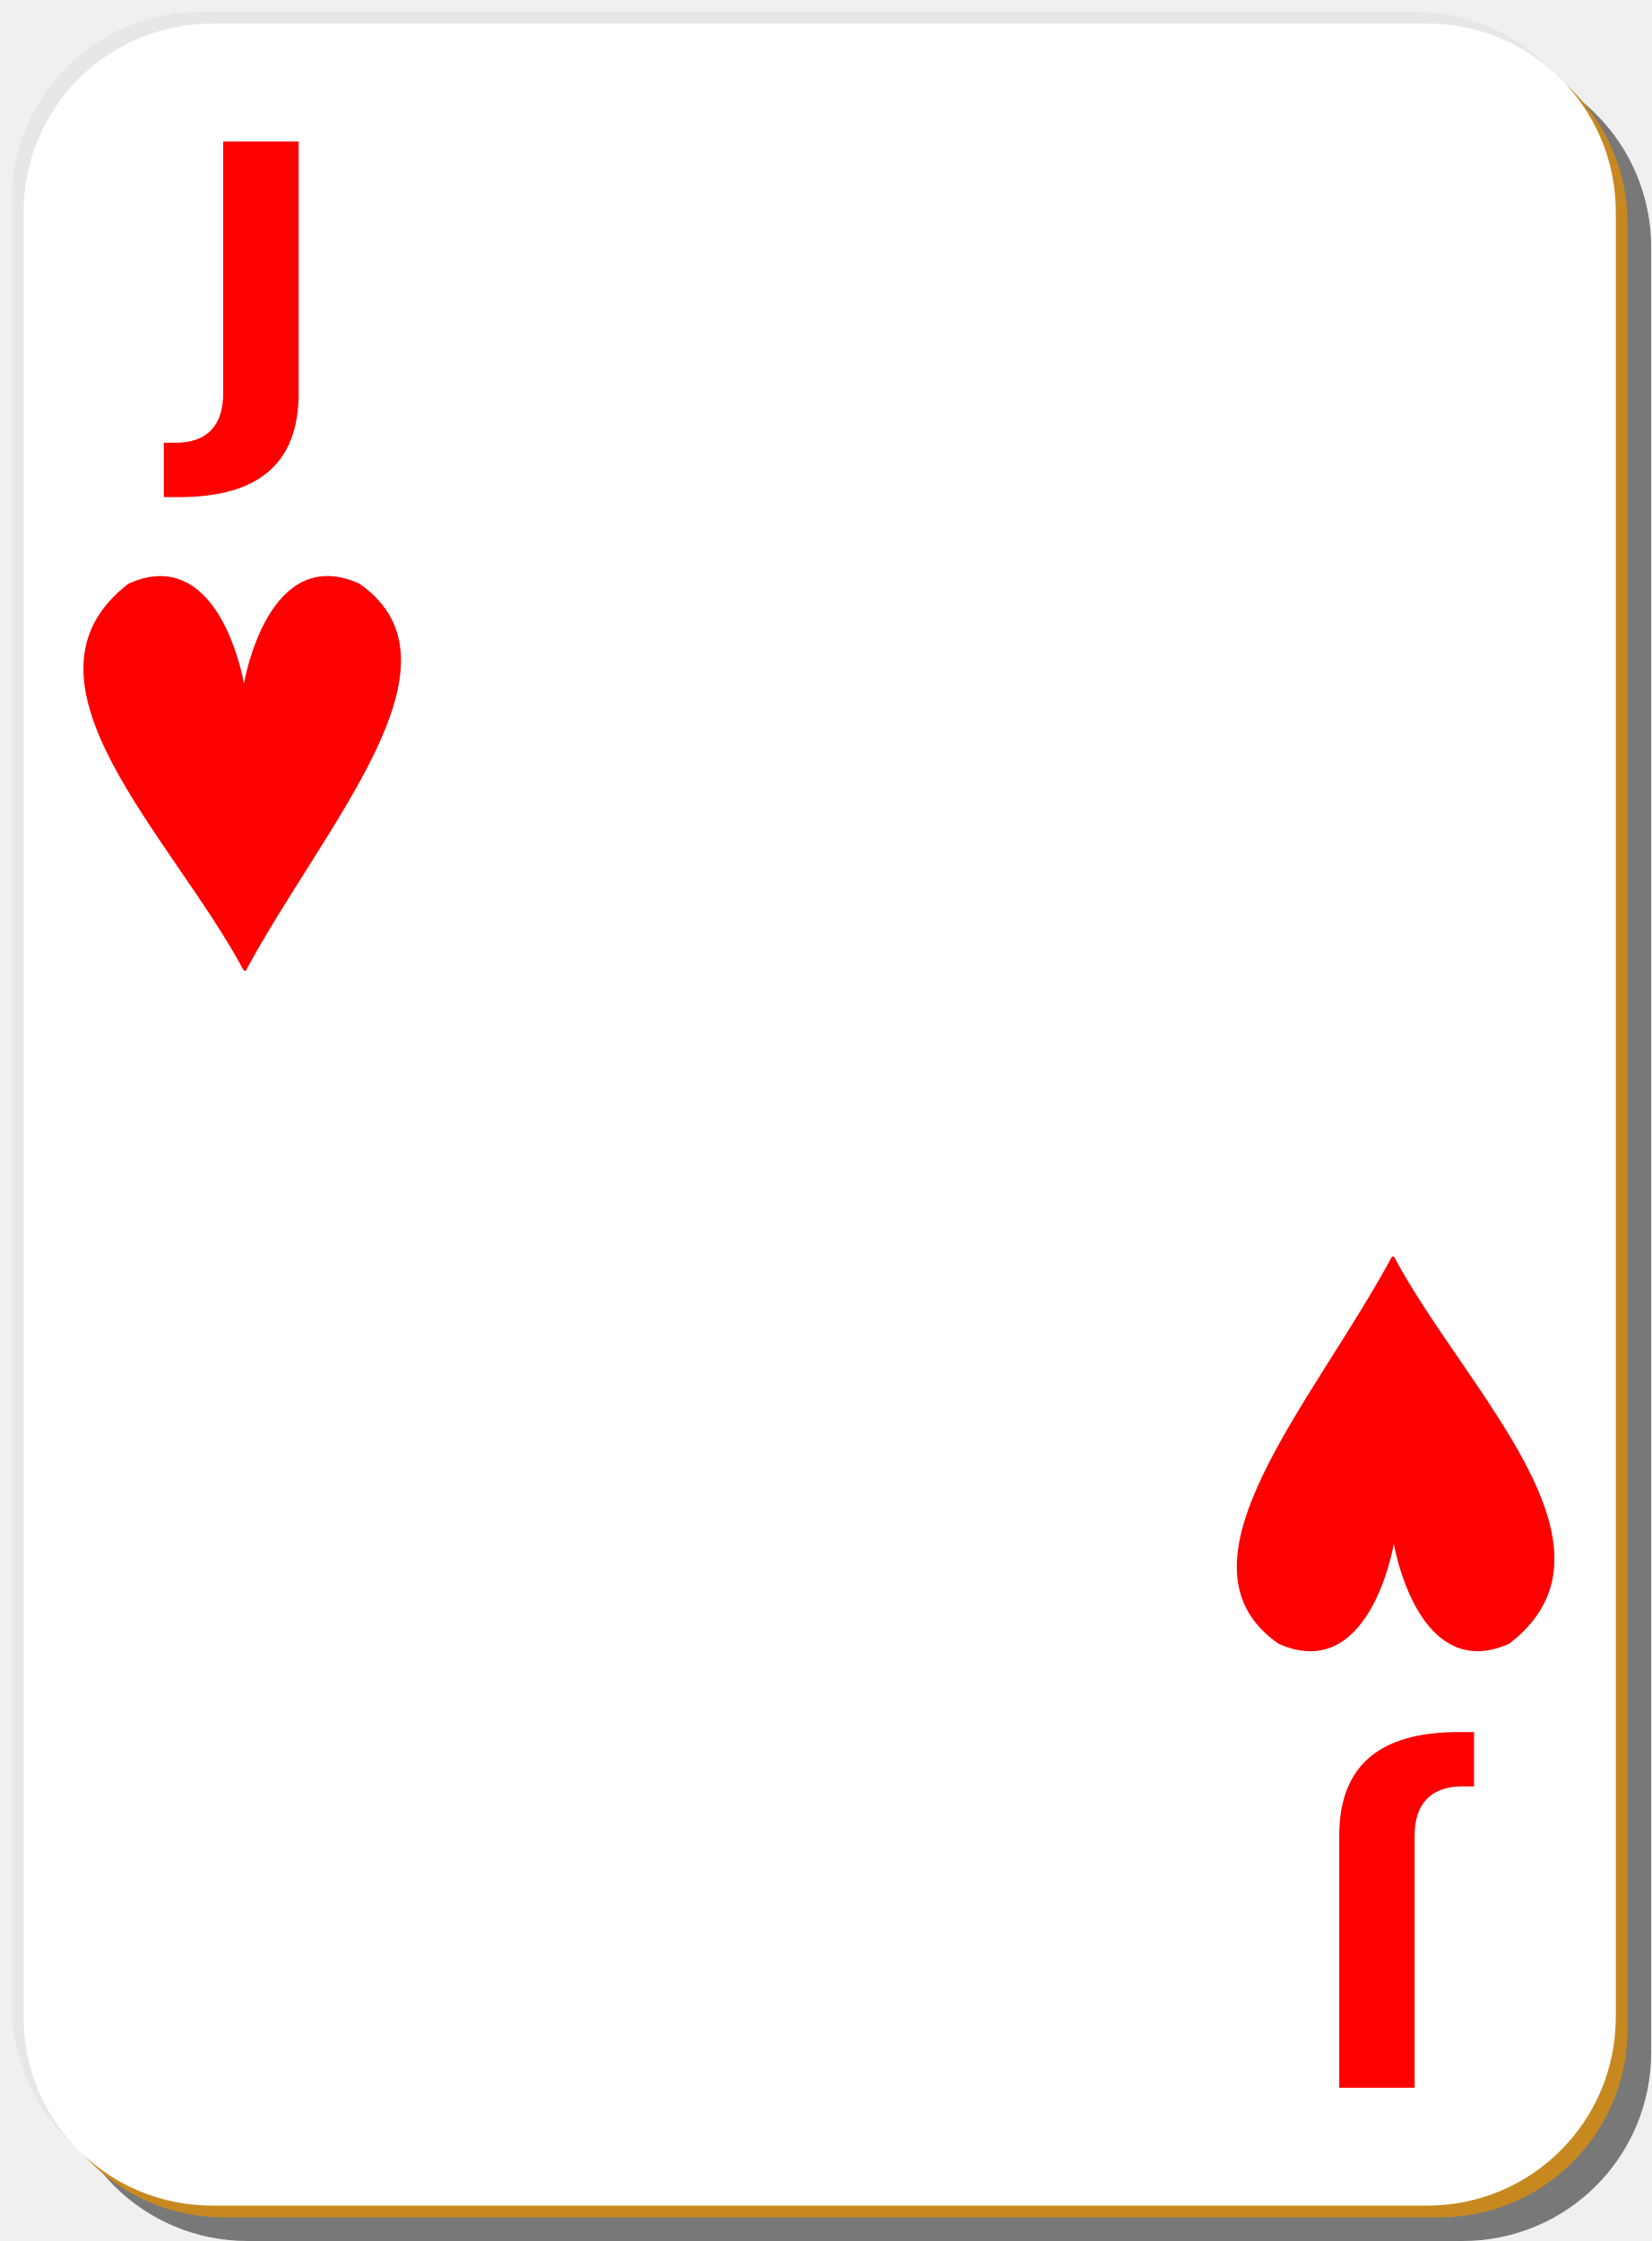
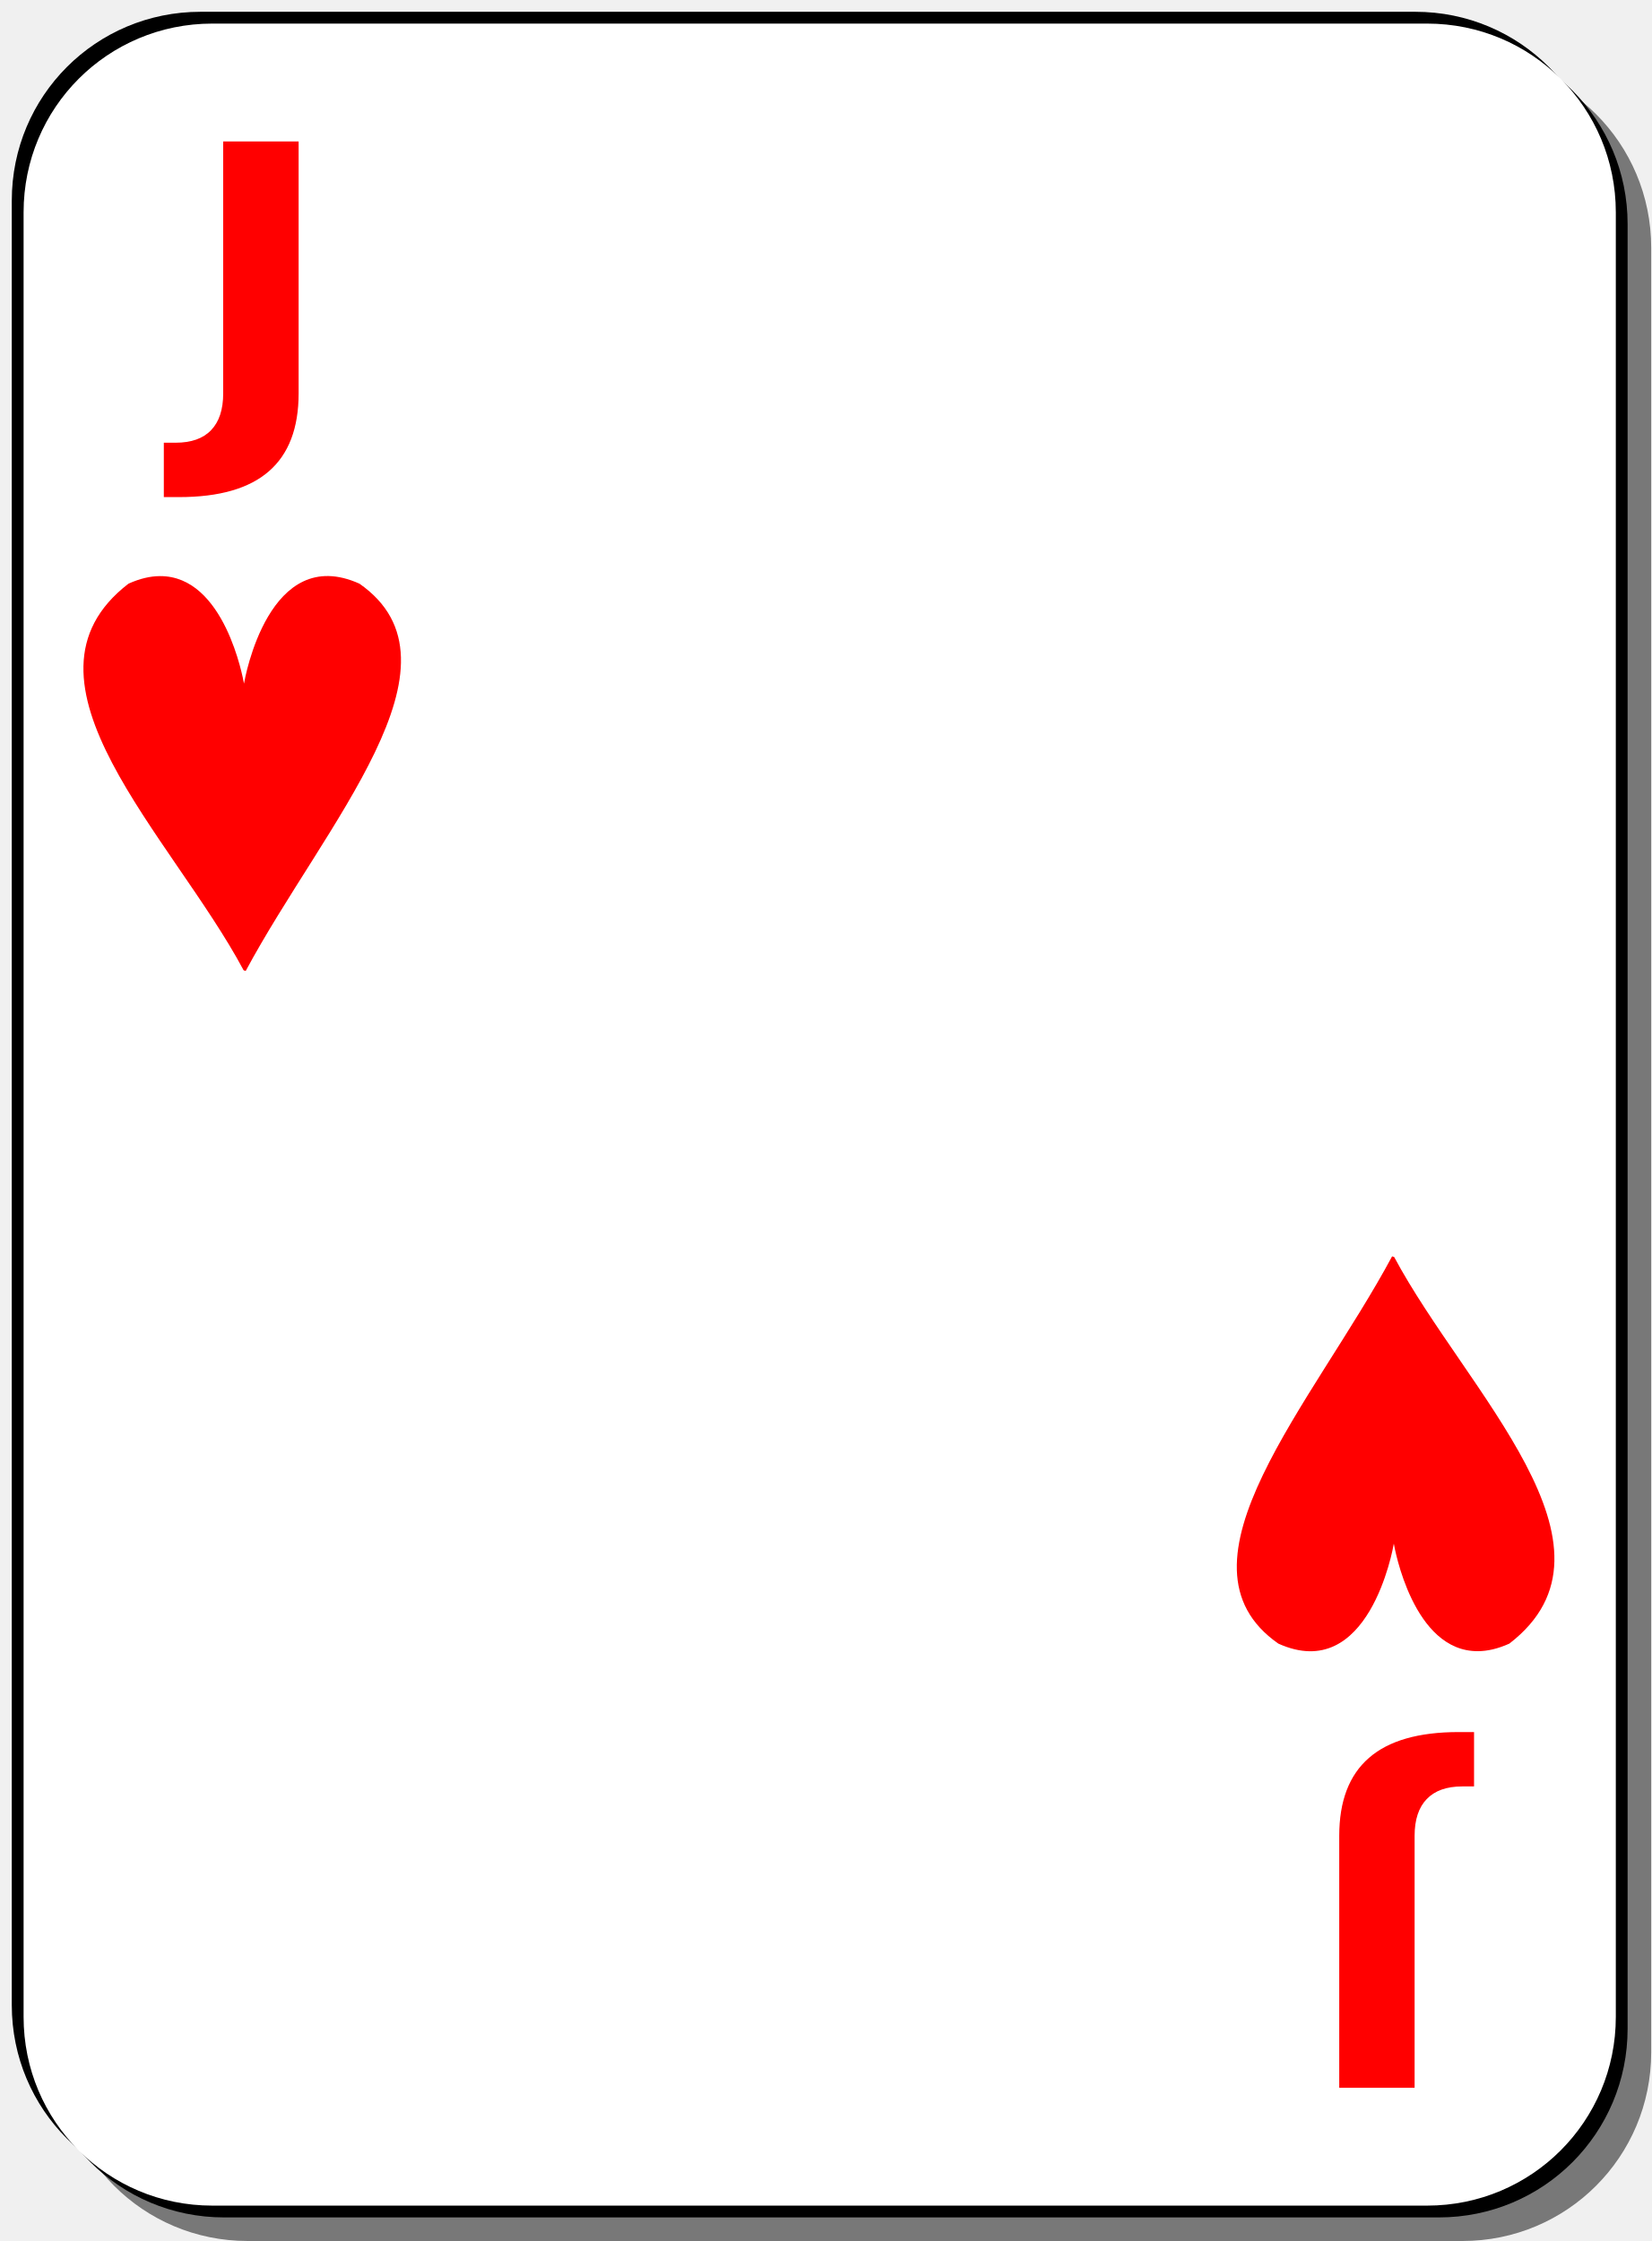
<svg xmlns="http://www.w3.org/2000/svg" id="svg2" viewBox="0 0 140 190" version="1.0" y="0" x="0">
  <defs id="defs3">
    <linearGradient id="linearGradient5407">
      <stop id="stop5409" style="stop-color:#f0eb00" offset="0" />
      <stop id="stop5411" style="stop-color:#ffff00" offset="1" />
    </linearGradient>
    <linearGradient id="linearGradient3196">
      <stop id="stop3198" style="stop-color:#008200" offset="0" />
      <stop id="stop3200" style="stop-color:#00d000" offset="1" />
    </linearGradient>
  </defs>
  <g id="layer1">
-     <g id="g5630">
-       <path id="rect2070" style="fill-opacity:.498;fill:#000000" d="m21 5h103c8.86 0 16 7.136 16 16v153c0 8.86-7.14 16-16 16h-103c-8.864 0-16-7.14-16-16v-153c0-8.864 7.136-16 16-16z" />
-       <path id="rect1300" style="fill:#e7e7e7" d="m17 1h103c8.86 0 16 7.136 16 16v153c0 8.86-7.14 16-16 16h-103c-8.864 0-16-7.14-16-16v-153c0-8.864 7.136-16 16-16z" />
-       <path id="path5624" style="fill:#c7891f" d="m19 3h103c8.86 0 16 7.136 16 16v153c0 8.86-7.14 16-16 16h-103c-8.864 0-16-7.14-16-16v-153c0-8.864 7.136-16 16-16z" />
-       <path id="rect1306" style="fill:#ffffff" d="m18 2h103c8.86 0 16 7.136 16 16v153c0 8.86-7.14 16-16 16h-103c-8.864 0-16-7.14-16-16v-153c0-8.864 7.136-16 16-16z" />
-     </g>
+     <path id="rect2070" style="fill:#000000;fill-opacity:0.498" d="m 21,5 h 103 c 8.86,0 16,7.136 16,16 v 153 c 0,8.86 -7.14,16 -16,16 H 21 C 12.136,190 5,182.86 5,174 V 21 C 5,12.136 12.136,5 21,5 Z" />
+     <path id="rect1300" style="fill:#000000" d="m 17,1 h 103 c 8.86,0 16,7.136 16,16 v 153 c 0,8.86 -7.14,16 -16,16 H 17 C 8.136,186 1,178.86 1,170 V 17 C 1,8.136 8.136,1 17,1 Z" />
+     <path id="path5624" style="fill:#000000" d="m 19,3 h 103 c 8.86,0 16,7.136 16,16 v 153 c 0,8.86 -7.14,16 -16,16 H 19 C 10.136,188 3,180.86 3,172 V 19 C 3,10.136 10.136,3 19,3 Z" />
+     <path id="rect1306" style="fill:#ffffff" d="m 18,2 h 103 c 8.86,0 16,7.136 16,16 v 153 c 0,8.86 -7.14,16 -16,16 H 18 C 9.136,187 2,179.86 2,171 V 18 C 2,9.136 9.136,2 18,2 Z" />
  </g>
  <path id="text1386" style="fill:#ff0000" d="m18.924 11.994h6.396v21.358c0 2.947-0.842 5.15-2.525 6.608-1.673 1.457-4.209 2.186-7.609 2.186h-1.296v-4.611h0.997c1.329 0 2.331-0.354 3.007-1.061 0.686-0.708 1.03-1.748 1.03-3.122v-21.358" />
  <g id="g1390" style="fill:#ff0000" transform="matrix(.28639 0 0 .38877 -29.608 -9.4724)">
    <path id="path1392" d="m147.21 156.42c-2.54 0.01-5.33 0.48-8.41 1.53-33.62 19.53 11.7 51.04 30.84 78.09l0.56 0.14c21.03-29.57 61.07-62.11 30.47-78.23-24.23-8.25-30.71 19.2-30.93 20.19-0.2-0.87-5.15-21.81-22.53-21.72z" style="fill-rule:evenodd" transform="matrix(1.1054 0 0 1.0796 -12.014 -18.867)" />
  </g>
  <path id="text15764" style="fill:#ff0000" d="m119.94 177.01h-6.39v-21.36c0-2.95 0.84-5.15 2.52-6.61 1.67-1.46 4.21-2.19 7.61-2.19h1.3v4.61h-1c-1.33 0-2.33 0.36-3.01 1.07-0.68 0.7-1.03 1.74-1.03 3.12v21.36" />
  <g id="g15768" style="fill:#ff0000" transform="matrix(-.28643 0 0 -.38877 168.48 198.31)">
    <path id="path15770" d="m147.21 156.42c-2.54 0.01-5.33 0.48-8.41 1.53-33.62 19.53 11.7 51.04 30.84 78.09l0.56 0.14c21.03-29.57 61.07-62.11 30.47-78.23-24.23-8.25-30.71 19.2-30.93 20.19-0.2-0.87-5.15-21.81-22.53-21.72z" style="fill-rule:evenodd" transform="matrix(1.1054 0 0 1.0796 -12.014 -18.867)" />
  </g>
</svg>
